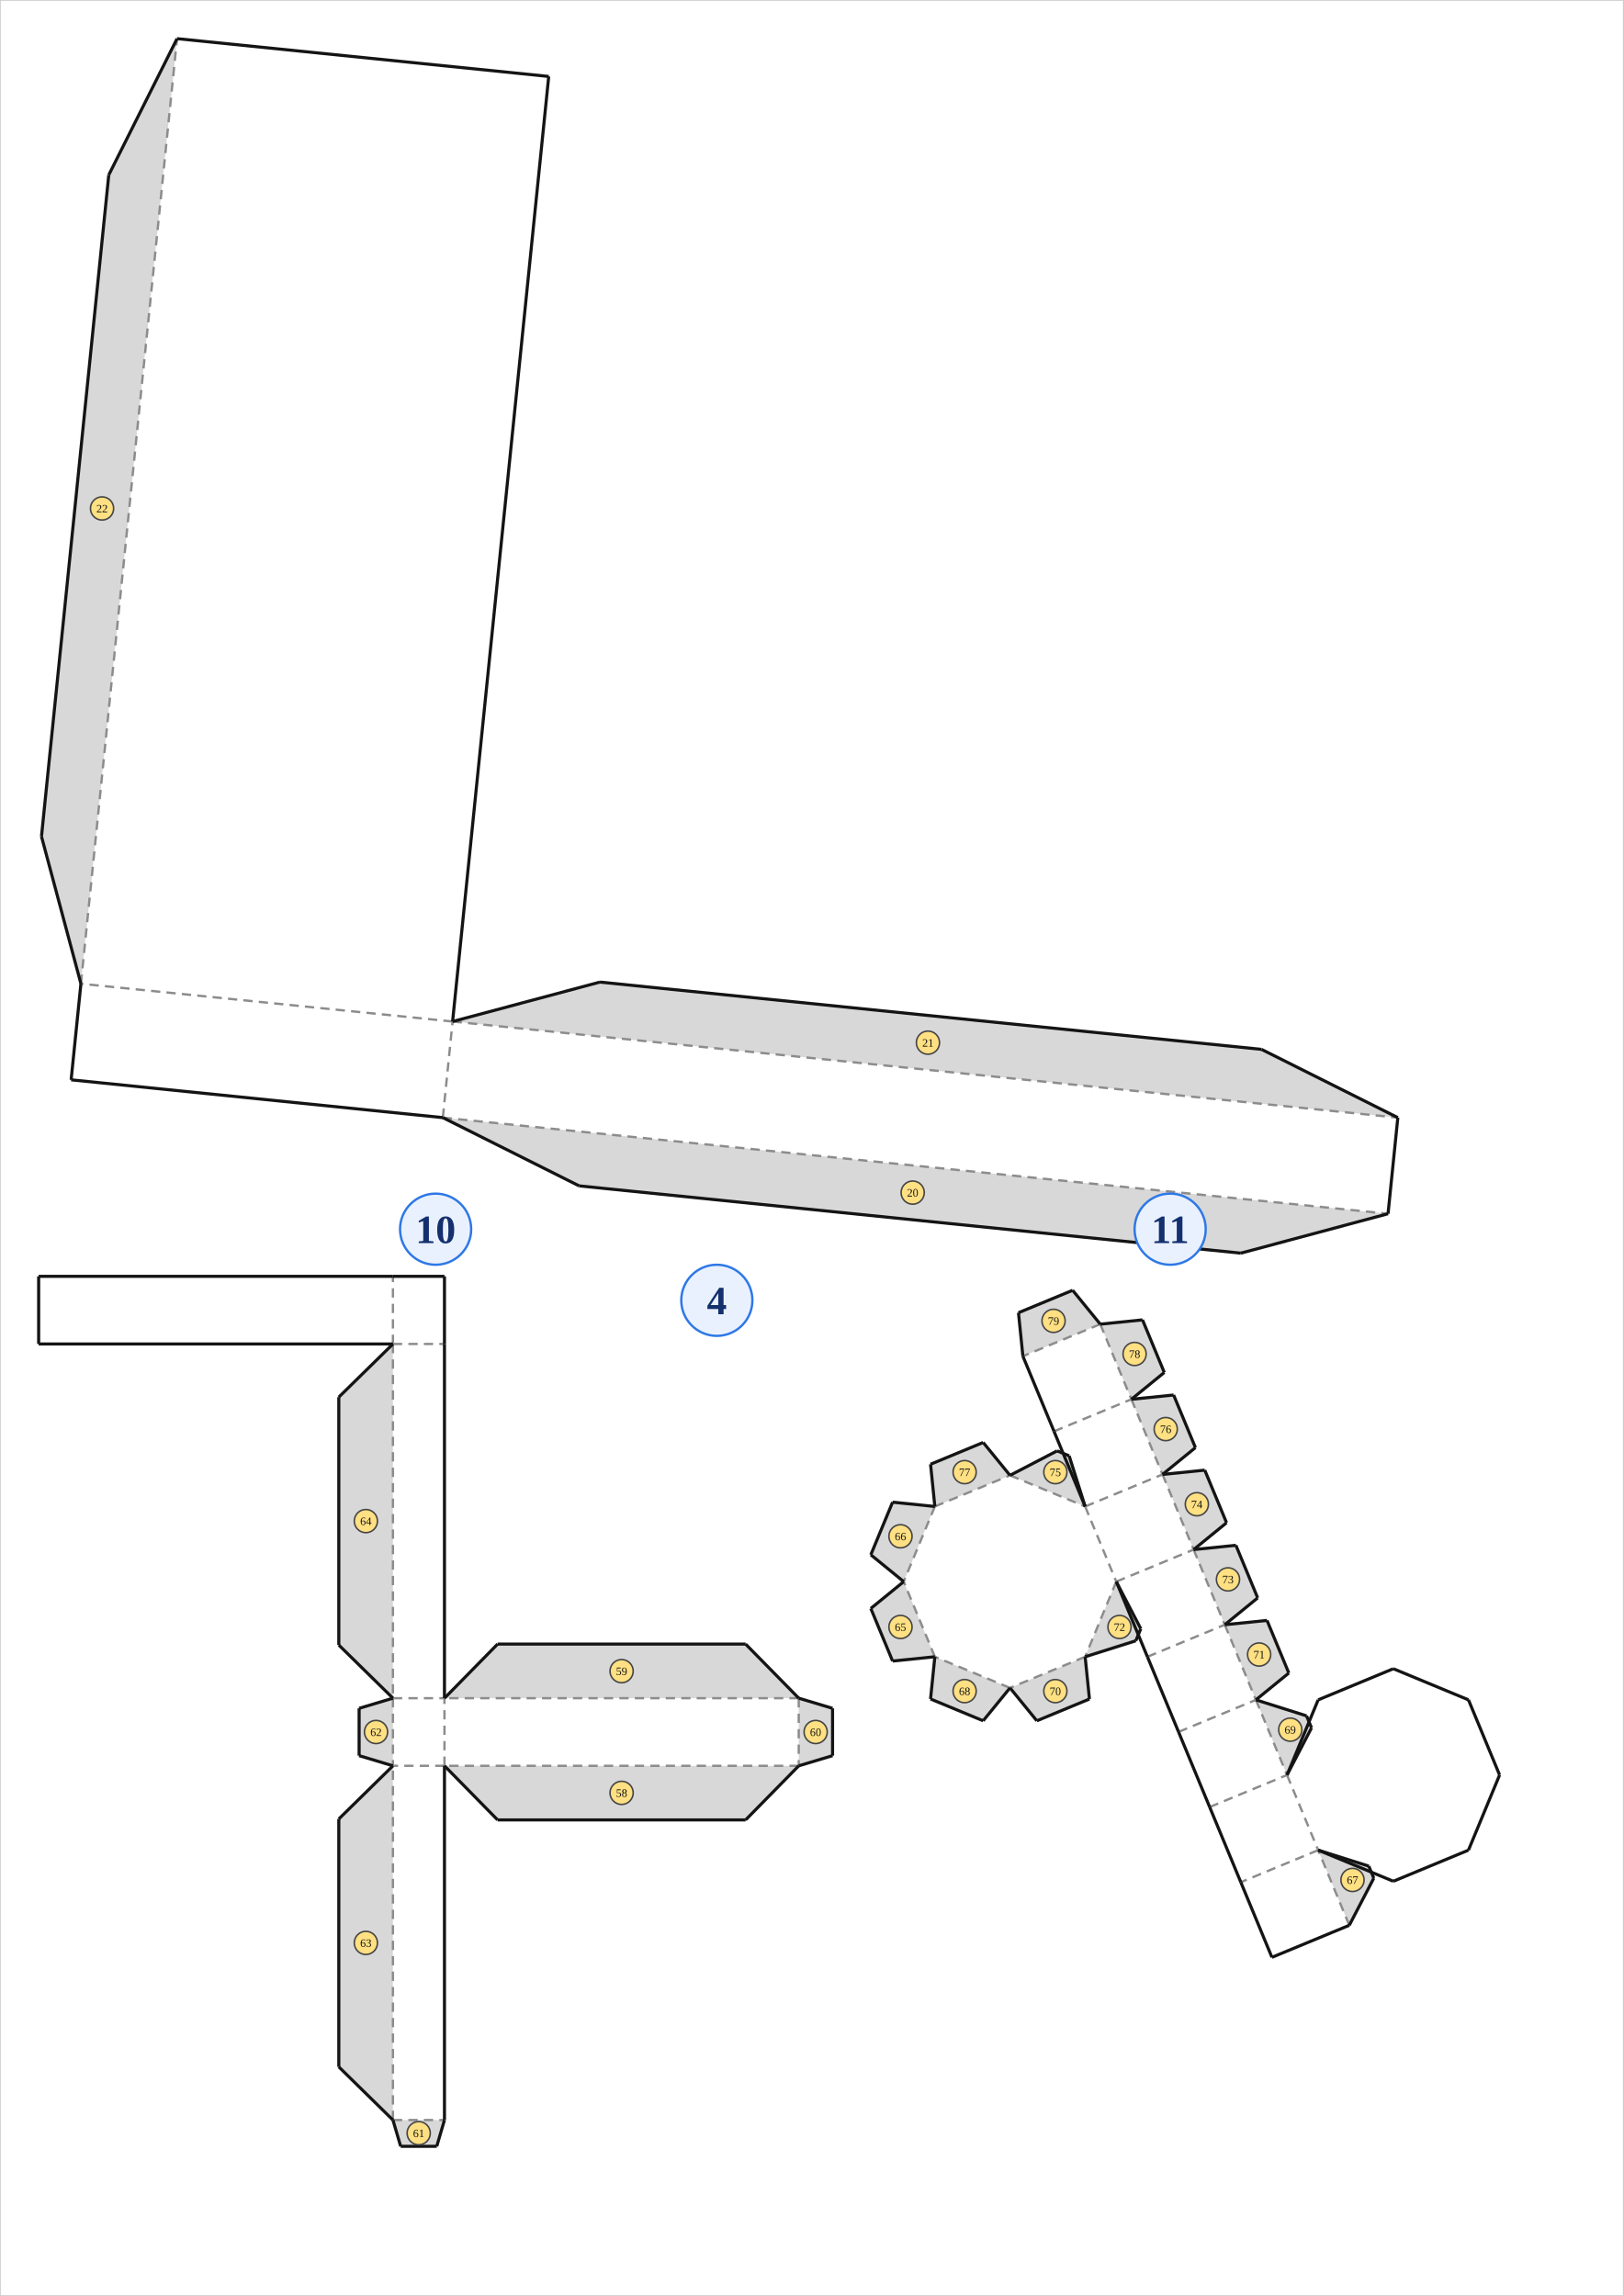
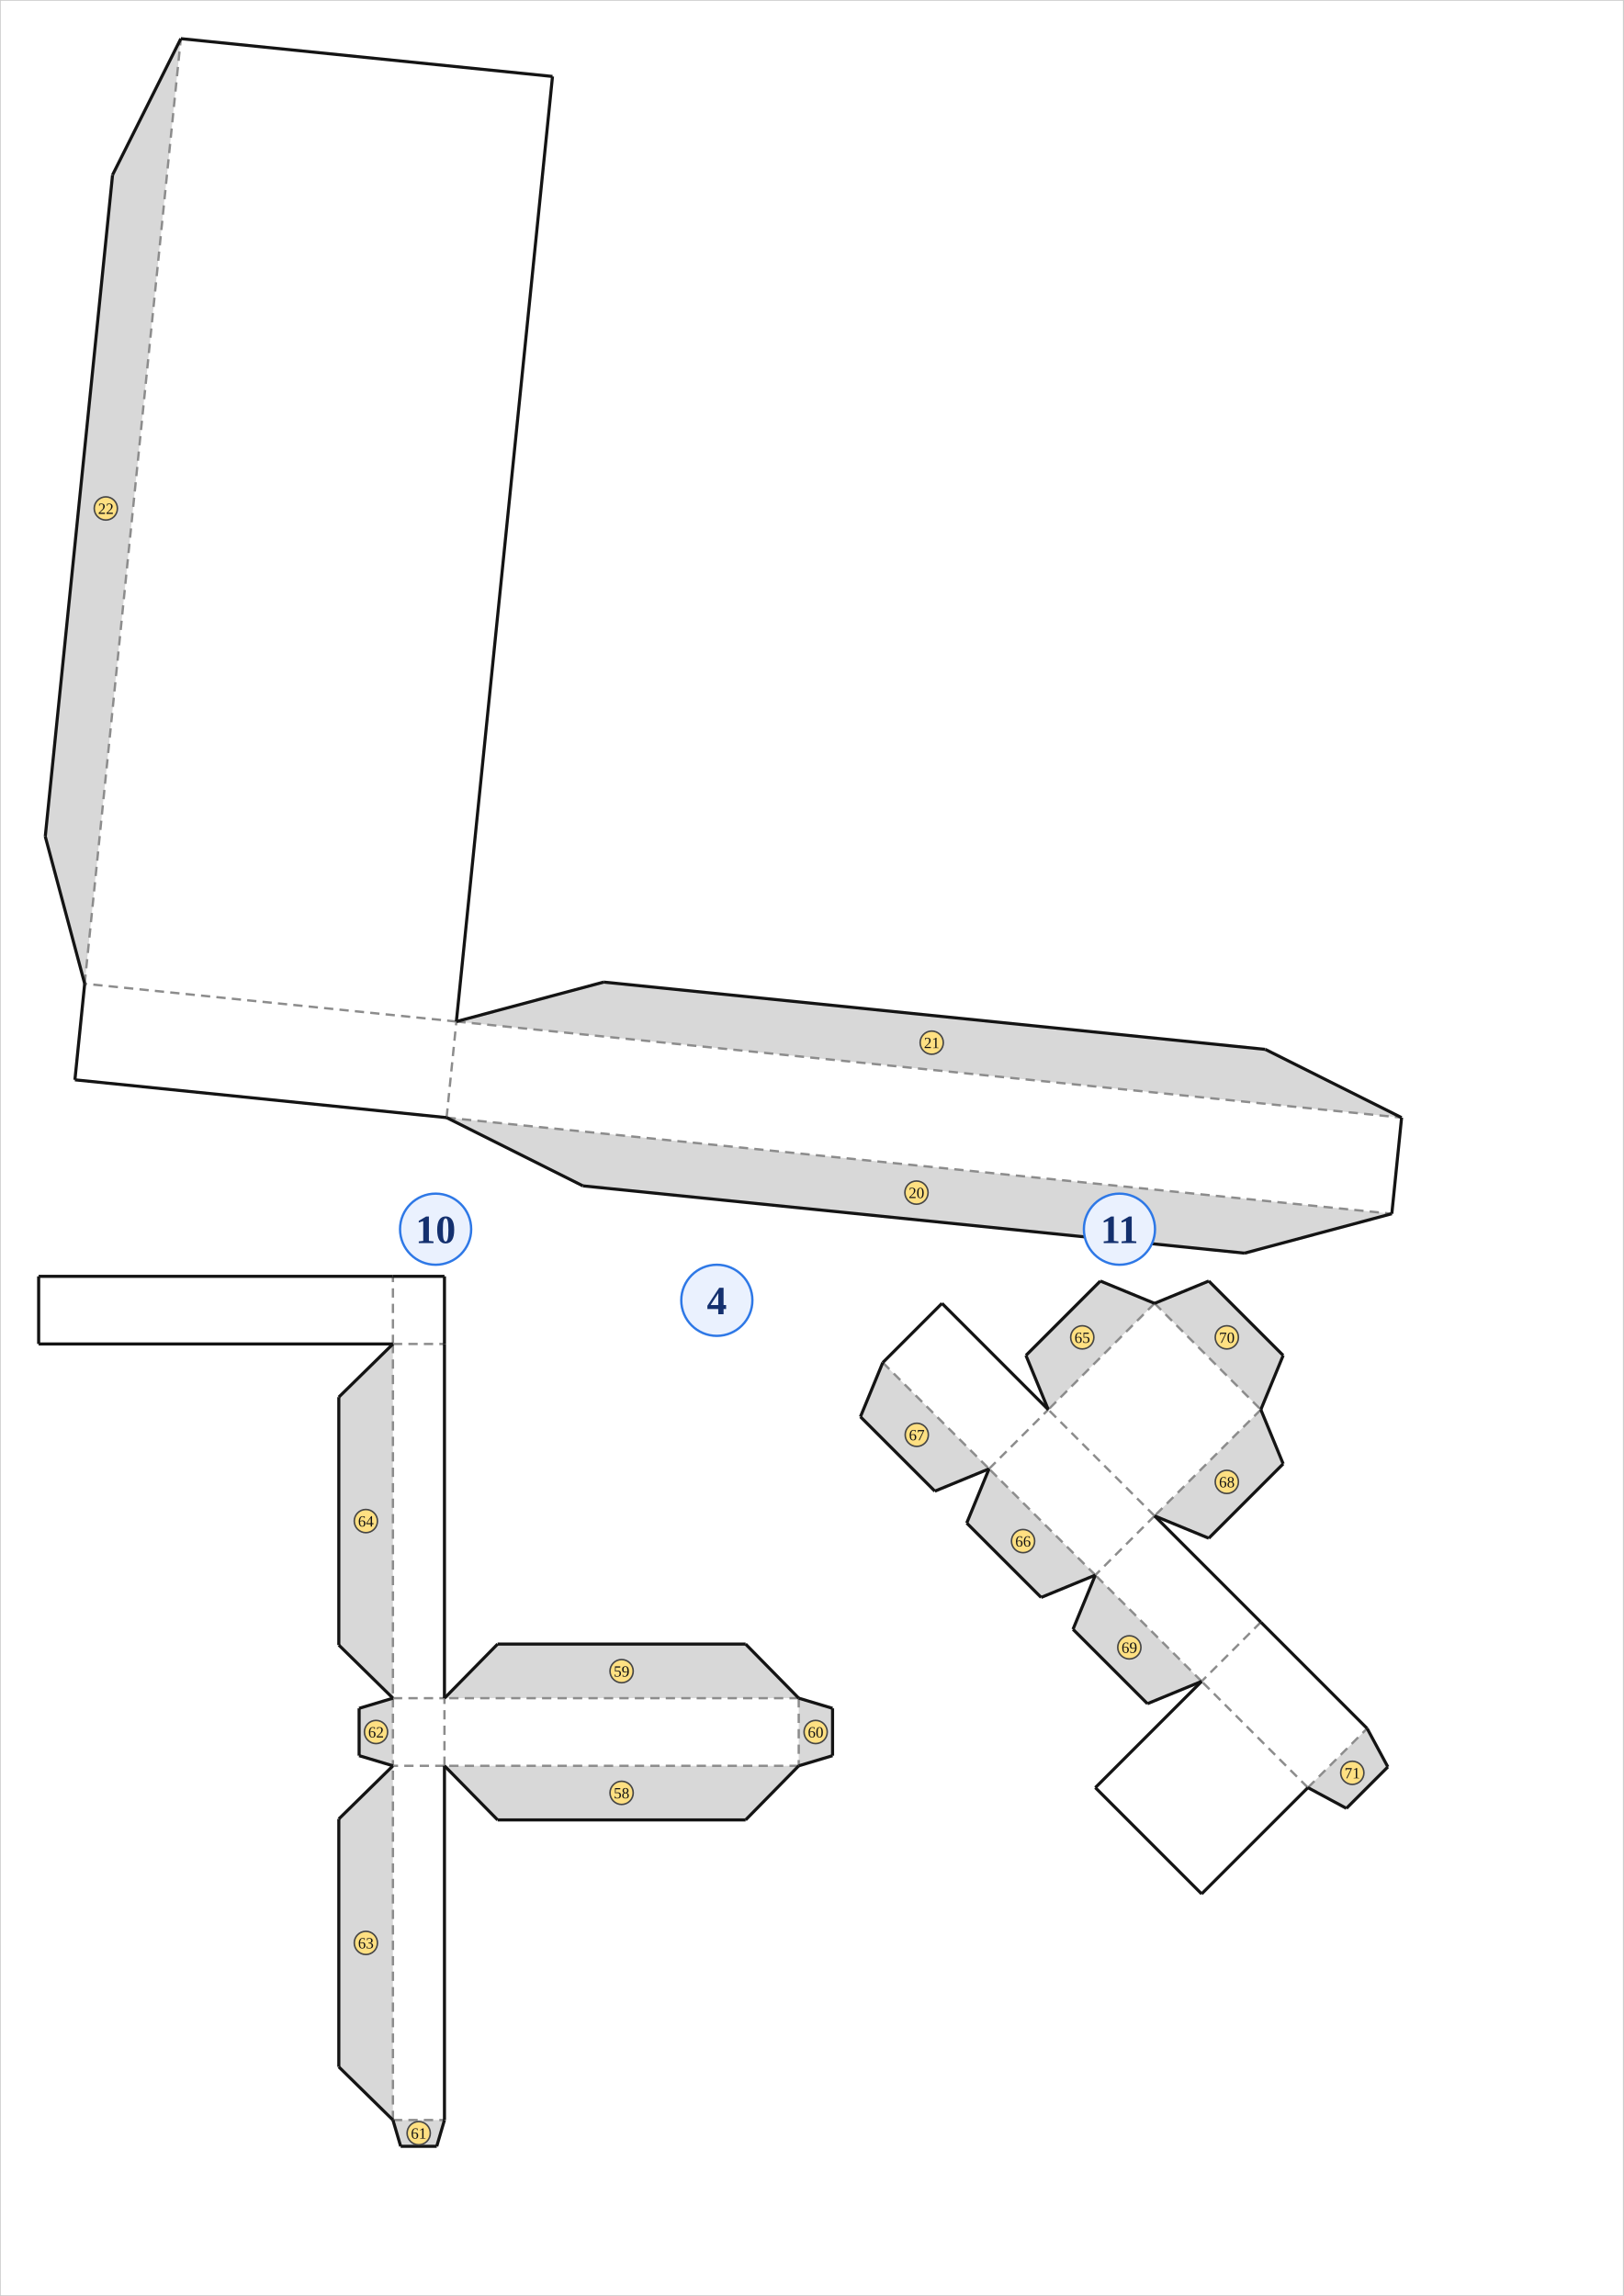
<svg xmlns="http://www.w3.org/2000/svg" width="210.00mm" height="297.00mm" viewBox="0 0 210.00 297.00">
  <rect x="0" y="0" width="210.00" height="297.00" fill="#ffffff" stroke="#cccccc" stroke-width="0.2" />
-   <polygon points="179.522,157.003 160.476,162.102 74.901,153.4 57.272,144.571" fill="rgb(216,216,216)" />
-   <polygon points="180.786,144.571 163.157,135.742 77.582,127.039 58.536,132.139" fill="rgb(216,216,216)" />
-   <polygon points="22.897,5.0 14.068,22.629 5.365,108.204 10.465,127.25" fill="rgb(216,216,216)" />
-   <line x1="57.272" y1="144.571" x2="58.536" y2="132.139" stroke="#8c8c8c" stroke-width="0.3" stroke-dasharray="1.2,0.8" />
-   <line x1="58.536" y1="132.139" x2="10.465" y2="127.25" stroke="#8c8c8c" stroke-width="0.3" stroke-dasharray="1.2,0.8" />
-   <line x1="57.272" y1="144.571" x2="179.522" y2="157.003" stroke="#8c8c8c" stroke-width="0.3" stroke-dasharray="1.2,0.8" />
-   <line x1="58.536" y1="132.139" x2="180.786" y2="144.571" stroke="#8c8c8c" stroke-width="0.3" stroke-dasharray="1.2,0.8" />
-   <line x1="10.465" y1="127.25" x2="22.897" y2="5.0" stroke="#8c8c8c" stroke-width="0.3" stroke-dasharray="1.2,0.8" />
-   <line x1="180.786" y1="144.571" x2="179.522" y2="157.003" stroke="#141414" stroke-width="0.4" />
-   <line x1="22.897" y1="5.0" x2="70.968" y2="9.889" stroke="#141414" stroke-width="0.4" />
-   <line x1="70.968" y1="9.889" x2="58.536" y2="132.139" stroke="#141414" stroke-width="0.4" />
-   <line x1="57.272" y1="144.571" x2="9.2" y2="139.682" stroke="#141414" stroke-width="0.4" />
-   <line x1="9.2" y1="139.682" x2="10.465" y2="127.25" stroke="#141414" stroke-width="0.4" />
-   <line x1="179.522" y1="157.003" x2="160.476" y2="162.102" stroke="#141414" stroke-width="0.4" />
-   <line x1="160.476" y1="162.102" x2="74.901" y2="153.4" stroke="#141414" stroke-width="0.4" />
-   <line x1="74.901" y1="153.4" x2="57.272" y2="144.571" stroke="#141414" stroke-width="0.4" />
-   <line x1="180.786" y1="144.571" x2="163.157" y2="135.742" stroke="#141414" stroke-width="0.4" />
-   <line x1="163.157" y1="135.742" x2="77.582" y2="127.039" stroke="#141414" stroke-width="0.4" />
-   <line x1="77.582" y1="127.039" x2="58.536" y2="132.139" stroke="#141414" stroke-width="0.4" />
-   <line x1="22.897" y1="5.0" x2="14.068" y2="22.629" stroke="#141414" stroke-width="0.4" />
-   <line x1="14.068" y1="22.629" x2="5.365" y2="108.204" stroke="#141414" stroke-width="0.4" />
-   <line x1="5.365" y1="108.204" x2="10.465" y2="127.25" stroke="#141414" stroke-width="0.4" />
-   <circle cx="118.042" cy="154.269" r="1.50" fill="#ffe082" stroke="#464646" stroke-width="0.2" />
-   <text x="118.042" y="154.78" font-size="1.47" text-anchor="middle" fill="#141414">20</text>
-   <circle cx="120.015" cy="134.873" r="1.50" fill="#ffe082" stroke="#464646" stroke-width="0.2" />
-   <text x="120.015" y="135.39" font-size="1.47" text-anchor="middle" fill="#141414">21</text>
-   <circle cx="13.199" cy="65.771" r="1.50" fill="#ffe082" stroke="#464646" stroke-width="0.2" />
-   <text x="13.199" y="66.28" font-size="1.47" text-anchor="middle" fill="#141414">22</text>
+   <polygon points="180.01,157.003 160.964,162.102 75.389,153.4 57.76,144.571" fill="rgb(216,216,216)" />
+   <polygon points="181.274,144.571 163.645,135.742 78.07,127.039 59.024,132.139" fill="rgb(216,216,216)" />
+   <polygon points="23.386,5.0 14.557,22.629 5.854,108.204 10.953,127.25" fill="rgb(216,216,216)" />
+   <line x1="57.76" y1="144.571" x2="59.025" y2="132.139" stroke="#8c8c8c" stroke-width="0.3" stroke-dasharray="1.2,0.8" />
+   <line x1="59.025" y1="132.139" x2="10.953" y2="127.25" stroke="#8c8c8c" stroke-width="0.3" stroke-dasharray="1.2,0.8" />
+   <line x1="57.76" y1="144.571" x2="180.01" y2="157.003" stroke="#8c8c8c" stroke-width="0.3" stroke-dasharray="1.2,0.8" />
+   <line x1="59.024" y1="132.139" x2="181.274" y2="144.571" stroke="#8c8c8c" stroke-width="0.3" stroke-dasharray="1.2,0.8" />
+   <line x1="10.953" y1="127.25" x2="23.386" y2="5.0" stroke="#8c8c8c" stroke-width="0.3" stroke-dasharray="1.2,0.8" />
+   <line x1="181.274" y1="144.571" x2="180.01" y2="157.003" stroke="#141414" stroke-width="0.4" />
+   <line x1="23.386" y1="5.0" x2="71.457" y2="9.889" stroke="#141414" stroke-width="0.4" />
+   <line x1="71.457" y1="9.889" x2="59.025" y2="132.139" stroke="#141414" stroke-width="0.4" />
+   <line x1="57.76" y1="144.571" x2="9.689" y2="139.682" stroke="#141414" stroke-width="0.4" />
+   <line x1="9.689" y1="139.682" x2="10.953" y2="127.25" stroke="#141414" stroke-width="0.4" />
+   <line x1="180.01" y1="157.003" x2="160.964" y2="162.102" stroke="#141414" stroke-width="0.4" />
+   <line x1="160.964" y1="162.102" x2="75.389" y2="153.4" stroke="#141414" stroke-width="0.4" />
+   <line x1="75.389" y1="153.4" x2="57.76" y2="144.571" stroke="#141414" stroke-width="0.4" />
+   <line x1="181.274" y1="144.571" x2="163.645" y2="135.742" stroke="#141414" stroke-width="0.4" />
+   <line x1="163.645" y1="135.742" x2="78.07" y2="127.039" stroke="#141414" stroke-width="0.4" />
+   <line x1="78.07" y1="127.039" x2="59.024" y2="132.139" stroke="#141414" stroke-width="0.4" />
+   <line x1="23.386" y1="5.0" x2="14.557" y2="22.629" stroke="#141414" stroke-width="0.4" />
+   <line x1="14.557" y1="22.629" x2="5.854" y2="108.204" stroke="#141414" stroke-width="0.4" />
+   <line x1="5.854" y1="108.204" x2="10.953" y2="127.25" stroke="#141414" stroke-width="0.4" />
+   <circle cx="118.531" cy="154.269" r="1.50" fill="#ffe082" stroke="#464646" stroke-width="0.2" />
+   <text x="118.531" y="154.98" font-size="2.03" text-anchor="middle" fill="#141414">20</text>
+   <circle cx="120.504" cy="134.873" r="1.50" fill="#ffe082" stroke="#464646" stroke-width="0.2" />
+   <text x="120.504" y="135.58" font-size="2.03" text-anchor="middle" fill="#141414">21</text>
+   <circle cx="13.687" cy="65.771" r="1.50" fill="#ffe082" stroke="#464646" stroke-width="0.2" />
+   <text x="13.687" y="66.48" font-size="2.03" text-anchor="middle" fill="#141414">22</text>
  <circle cx="92.71" cy="168.202" r="4.6" fill="#eaf1fe" stroke="#2e78e6" stroke-width="0.3" />
  <text x="92.71" y="170.002" font-size="5.2" text-anchor="middle" fill="#14306e" font-weight="bold">4</text>
-   <polygon points="57.485,228.417 64.357,235.417 96.431,235.417 103.304,228.417" fill="rgb(216,216,216)" />
-   <polygon points="57.485,219.67 64.357,212.67 96.431,212.67 103.304,219.67" fill="rgb(216,216,216)" />
+   <polygon points="57.484,228.417 64.358,235.417 96.431,235.417 103.304,228.417" fill="rgb(216,216,216)" />
+   <polygon points="57.484,219.67 64.358,212.67 96.431,212.67 103.304,219.67" fill="rgb(216,216,216)" />
  <polygon points="103.304,228.417 107.678,227.105 107.678,220.982 103.304,219.67" fill="rgb(216,216,216)" />
-   <polygon points="57.485,274.237 56.485,277.637 51.819,277.637 50.82,274.237" fill="rgb(216,216,216)" />
+   <polygon points="57.484,274.237 56.485,277.637 51.819,277.637 50.82,274.237" fill="rgb(216,216,216)" />
  <polygon points="50.82,228.417 46.446,227.105 46.446,220.982 50.82,219.67" fill="rgb(216,216,216)" />
  <polygon points="50.82,228.417 43.82,235.29 43.82,267.364 50.82,274.237" fill="rgb(216,216,216)" />
  <polygon points="50.82,219.67 43.82,212.797 43.82,180.723 50.82,173.85" fill="rgb(216,216,216)" />
-   <line x1="57.485" y1="228.417" x2="57.485" y2="219.67" stroke="#8c8c8c" stroke-width="0.3" stroke-dasharray="1.2,0.8" />
-   <line x1="57.485" y1="228.417" x2="50.82" y2="228.417" stroke="#8c8c8c" stroke-width="0.3" stroke-dasharray="1.2,0.8" />
-   <line x1="50.82" y1="219.67" x2="57.485" y2="219.67" stroke="#8c8c8c" stroke-width="0.3" stroke-dasharray="1.2,0.8" />
-   <line x1="50.82" y1="173.85" x2="57.485" y2="173.85" stroke="#8c8c8c" stroke-width="0.3" stroke-dasharray="1.2,0.8" />
+   <line x1="57.484" y1="228.417" x2="57.484" y2="219.67" stroke="#8c8c8c" stroke-width="0.3" stroke-dasharray="1.2,0.8" />
+   <line x1="57.484" y1="228.417" x2="50.82" y2="228.417" stroke="#8c8c8c" stroke-width="0.3" stroke-dasharray="1.2,0.8" />
+   <line x1="50.82" y1="219.67" x2="57.484" y2="219.67" stroke="#8c8c8c" stroke-width="0.3" stroke-dasharray="1.2,0.8" />
+   <line x1="50.82" y1="173.85" x2="57.484" y2="173.85" stroke="#8c8c8c" stroke-width="0.3" stroke-dasharray="1.2,0.8" />
  <line x1="50.82" y1="173.85" x2="50.82" y2="165.102" stroke="#8c8c8c" stroke-width="0.3" stroke-dasharray="1.2,0.8" />
-   <line x1="103.304" y1="228.417" x2="57.485" y2="228.417" stroke="#8c8c8c" stroke-width="0.3" stroke-dasharray="1.2,0.8" />
-   <line x1="103.304" y1="219.67" x2="57.485" y2="219.67" stroke="#8c8c8c" stroke-width="0.3" stroke-dasharray="1.2,0.8" />
+   <line x1="103.304" y1="228.417" x2="57.484" y2="228.417" stroke="#8c8c8c" stroke-width="0.3" stroke-dasharray="1.2,0.8" />
+   <line x1="103.304" y1="219.67" x2="57.484" y2="219.67" stroke="#8c8c8c" stroke-width="0.3" stroke-dasharray="1.2,0.8" />
  <line x1="103.304" y1="219.67" x2="103.304" y2="228.417" stroke="#8c8c8c" stroke-width="0.3" stroke-dasharray="1.2,0.8" />
-   <line x1="50.82" y1="274.237" x2="57.485" y2="274.237" stroke="#8c8c8c" stroke-width="0.3" stroke-dasharray="1.2,0.8" />
+   <line x1="50.82" y1="274.237" x2="57.484" y2="274.237" stroke="#8c8c8c" stroke-width="0.3" stroke-dasharray="1.2,0.8" />
  <line x1="50.82" y1="219.67" x2="50.82" y2="228.417" stroke="#8c8c8c" stroke-width="0.3" stroke-dasharray="1.2,0.8" />
  <line x1="50.82" y1="274.237" x2="50.82" y2="228.417" stroke="#8c8c8c" stroke-width="0.3" stroke-dasharray="1.2,0.8" />
  <line x1="50.82" y1="173.85" x2="50.82" y2="219.67" stroke="#8c8c8c" stroke-width="0.3" stroke-dasharray="1.2,0.8" />
-   <line x1="57.485" y1="228.417" x2="57.485" y2="274.237" stroke="#141414" stroke-width="0.4" />
-   <line x1="57.485" y1="173.85" x2="57.485" y2="219.67" stroke="#141414" stroke-width="0.4" />
-   <line x1="57.485" y1="165.102" x2="57.485" y2="173.85" stroke="#141414" stroke-width="0.4" />
-   <line x1="50.82" y1="165.102" x2="57.485" y2="165.102" stroke="#141414" stroke-width="0.4" />
+   <line x1="57.484" y1="228.417" x2="57.484" y2="274.237" stroke="#141414" stroke-width="0.4" />
+   <line x1="57.484" y1="173.85" x2="57.484" y2="219.67" stroke="#141414" stroke-width="0.4" />
+   <line x1="57.484" y1="165.102" x2="57.484" y2="173.85" stroke="#141414" stroke-width="0.4" />
+   <line x1="50.82" y1="165.102" x2="57.484" y2="165.102" stroke="#141414" stroke-width="0.4" />
  <line x1="5.0" y1="173.85" x2="5.0" y2="165.102" stroke="#141414" stroke-width="0.4" />
  <line x1="5.0" y1="165.102" x2="50.82" y2="165.102" stroke="#141414" stroke-width="0.4" />
  <line x1="50.82" y1="173.85" x2="5.0" y2="173.85" stroke="#141414" stroke-width="0.4" />
-   <line x1="57.485" y1="228.417" x2="64.357" y2="235.417" stroke="#141414" stroke-width="0.4" />
-   <line x1="64.357" y1="235.417" x2="96.431" y2="235.417" stroke="#141414" stroke-width="0.4" />
+   <line x1="57.484" y1="228.417" x2="64.358" y2="235.417" stroke="#141414" stroke-width="0.4" />
+   <line x1="64.358" y1="235.417" x2="96.431" y2="235.417" stroke="#141414" stroke-width="0.4" />
  <line x1="96.431" y1="235.417" x2="103.304" y2="228.417" stroke="#141414" stroke-width="0.4" />
-   <line x1="57.485" y1="219.67" x2="64.357" y2="212.67" stroke="#141414" stroke-width="0.4" />
-   <line x1="64.357" y1="212.67" x2="96.431" y2="212.67" stroke="#141414" stroke-width="0.4" />
+   <line x1="57.484" y1="219.67" x2="64.358" y2="212.67" stroke="#141414" stroke-width="0.4" />
+   <line x1="64.358" y1="212.67" x2="96.431" y2="212.67" stroke="#141414" stroke-width="0.4" />
  <line x1="96.431" y1="212.67" x2="103.304" y2="219.67" stroke="#141414" stroke-width="0.4" />
  <line x1="103.304" y1="228.417" x2="107.678" y2="227.105" stroke="#141414" stroke-width="0.4" />
  <line x1="107.678" y1="227.105" x2="107.678" y2="220.982" stroke="#141414" stroke-width="0.4" />
  <line x1="107.678" y1="220.982" x2="103.304" y2="219.67" stroke="#141414" stroke-width="0.4" />
-   <line x1="57.485" y1="274.237" x2="56.485" y2="277.637" stroke="#141414" stroke-width="0.4" />
+   <line x1="57.484" y1="274.237" x2="56.485" y2="277.637" stroke="#141414" stroke-width="0.4" />
  <line x1="56.485" y1="277.637" x2="51.819" y2="277.637" stroke="#141414" stroke-width="0.4" />
  <line x1="51.819" y1="277.637" x2="50.82" y2="274.237" stroke="#141414" stroke-width="0.4" />
  <line x1="50.82" y1="228.417" x2="46.446" y2="227.105" stroke="#141414" stroke-width="0.4" />
  <line x1="46.446" y1="227.105" x2="46.446" y2="220.982" stroke="#141414" stroke-width="0.4" />
  <line x1="46.446" y1="220.982" x2="50.82" y2="219.67" stroke="#141414" stroke-width="0.4" />
  <line x1="50.82" y1="228.417" x2="43.82" y2="235.29" stroke="#141414" stroke-width="0.4" />
  <line x1="43.82" y1="235.29" x2="43.82" y2="267.364" stroke="#141414" stroke-width="0.4" />
  <line x1="43.82" y1="267.364" x2="50.82" y2="274.237" stroke="#141414" stroke-width="0.4" />
  <line x1="50.82" y1="219.67" x2="43.82" y2="212.797" stroke="#141414" stroke-width="0.4" />
  <line x1="43.82" y1="212.797" x2="43.82" y2="180.723" stroke="#141414" stroke-width="0.4" />
  <line x1="43.82" y1="180.723" x2="50.82" y2="173.85" stroke="#141414" stroke-width="0.4" />
  <circle cx="80.395" cy="231.917" r="1.50" fill="#ffe082" stroke="#464646" stroke-width="0.2" />
-   <text x="80.395" y="232.43" font-size="1.47" text-anchor="middle" fill="#141414">58</text>
+   <text x="80.395" y="232.63" font-size="2.03" text-anchor="middle" fill="#141414">58</text>
  <circle cx="80.395" cy="216.17" r="1.50" fill="#ffe082" stroke="#464646" stroke-width="0.2" />
-   <text x="80.395" y="216.68" font-size="1.47" text-anchor="middle" fill="#141414">59</text>
+   <text x="80.395" y="216.88" font-size="2.03" text-anchor="middle" fill="#141414">59</text>
  <circle cx="105.491" cy="224.043" r="1.50" fill="#ffe082" stroke="#464646" stroke-width="0.2" />
-   <text x="105.491" y="224.56" font-size="1.47" text-anchor="middle" fill="#141414">60</text>
+   <text x="105.491" y="224.75" font-size="2.03" text-anchor="middle" fill="#141414">60</text>
  <circle cx="54.152" cy="275.937" r="1.50" fill="#ffe082" stroke="#464646" stroke-width="0.2" />
-   <text x="54.152" y="276.45" font-size="1.47" text-anchor="middle" fill="#141414">61</text>
+   <text x="54.152" y="276.65" font-size="2.03" text-anchor="middle" fill="#141414">61</text>
  <circle cx="48.633" cy="224.043" r="1.50" fill="#ffe082" stroke="#464646" stroke-width="0.2" />
-   <text x="48.633" y="224.56" font-size="1.47" text-anchor="middle" fill="#141414">62</text>
+   <text x="48.633" y="224.75" font-size="2.03" text-anchor="middle" fill="#141414">62</text>
  <circle cx="47.32" cy="251.327" r="1.50" fill="#ffe082" stroke="#464646" stroke-width="0.2" />
-   <text x="47.32" y="251.84" font-size="1.47" text-anchor="middle" fill="#141414">63</text>
+   <text x="47.32" y="252.04" font-size="2.03" text-anchor="middle" fill="#141414">63</text>
  <circle cx="47.32" cy="196.76" r="1.50" fill="#ffe082" stroke="#464646" stroke-width="0.2" />
-   <text x="47.32" y="197.27" font-size="1.47" text-anchor="middle" fill="#141414">64</text>
+   <text x="47.32" y="197.47" font-size="2.03" text-anchor="middle" fill="#141414">64</text>
  <circle cx="56.339" cy="159.002" r="4.6" fill="#eaf1fe" stroke="#2e78e6" stroke-width="0.3" />
  <text x="56.339" y="160.802" font-size="5.2" text-anchor="middle" fill="#14306e" font-weight="bold">10</text>
-   <polygon points="116.881,204.591 112.625,208.062 115.443,214.866 120.907,214.311" fill="rgb(216,216,216)" />
-   <polygon points="116.881,204.591 112.625,201.12 115.443,194.316 120.907,194.871" fill="rgb(216,216,216)" />
-   <polygon points="170.483,239.326 177.034,241.395 177.678,242.951 174.509,249.046" fill="rgb(216,216,216)" />
-   <polygon points="120.907,214.311 120.352,219.775 127.156,222.593 130.627,218.337" fill="rgb(216,216,216)" />
-   <polygon points="166.457,229.606 169.626,223.511 168.982,221.956 162.431,219.886" fill="rgb(216,216,216)" />
-   <polygon points="130.627,218.337 134.098,222.593 140.902,219.775 140.347,214.311" fill="rgb(216,216,216)" />
-   <polygon points="162.431,219.886 166.687,216.415 163.868,209.612 158.404,210.167" fill="rgb(216,216,216)" />
-   <polygon points="140.347,214.311 146.898,212.242 147.542,210.687 144.373,204.591" fill="rgb(216,216,216)" />
-   <polygon points="158.404,210.167 162.661,206.695 159.842,199.892 154.378,200.447" fill="rgb(216,216,216)" />
-   <polygon points="154.378,200.447 158.634,196.976 155.816,190.172 150.352,190.727" fill="rgb(216,216,216)" />
-   <polygon points="140.347,194.871 138.277,188.32 136.722,187.676 130.627,190.845" fill="rgb(216,216,216)" />
-   <polygon points="150.352,190.727 154.608,187.256 151.79,180.452 146.326,181.007" fill="rgb(216,216,216)" />
-   <polygon points="130.627,190.845 127.156,186.589 120.352,189.408 120.907,194.871" fill="rgb(216,216,216)" />
-   <polygon points="146.326,181.007 150.582,177.536 147.764,170.732 142.3,171.287" fill="rgb(216,216,216)" />
-   <polygon points="132.294,175.432 131.723,169.807 138.727,166.906 142.3,171.287" fill="rgb(216,216,216)" />
-   <line x1="170.483" y1="239.326" x2="160.477" y2="243.471" stroke="#8c8c8c" stroke-width="0.3" stroke-dasharray="1.2,0.8" />
-   <line x1="166.457" y1="229.606" x2="170.483" y2="239.326" stroke="#8c8c8c" stroke-width="0.3" stroke-dasharray="1.2,0.8" />
-   <line x1="156.451" y1="233.751" x2="166.457" y2="229.606" stroke="#8c8c8c" stroke-width="0.3" stroke-dasharray="1.2,0.8" />
-   <line x1="152.425" y1="224.031" x2="162.431" y2="219.886" stroke="#8c8c8c" stroke-width="0.3" stroke-dasharray="1.2,0.8" />
-   <line x1="148.399" y1="214.311" x2="158.405" y2="210.167" stroke="#8c8c8c" stroke-width="0.3" stroke-dasharray="1.2,0.8" />
-   <line x1="144.373" y1="204.591" x2="154.378" y2="200.447" stroke="#8c8c8c" stroke-width="0.3" stroke-dasharray="1.2,0.8" />
-   <line x1="140.347" y1="194.871" x2="144.373" y2="204.591" stroke="#8c8c8c" stroke-width="0.3" stroke-dasharray="1.2,0.8" />
-   <line x1="140.347" y1="194.871" x2="150.352" y2="190.727" stroke="#8c8c8c" stroke-width="0.3" stroke-dasharray="1.2,0.8" />
-   <line x1="136.32" y1="185.151" x2="146.326" y2="181.007" stroke="#8c8c8c" stroke-width="0.3" stroke-dasharray="1.2,0.8" />
-   <line x1="120.907" y1="214.311" x2="116.881" y2="204.591" stroke="#8c8c8c" stroke-width="0.3" stroke-dasharray="1.2,0.8" />
-   <line x1="120.907" y1="194.871" x2="116.881" y2="204.591" stroke="#8c8c8c" stroke-width="0.3" stroke-dasharray="1.2,0.8" />
-   <line x1="174.509" y1="249.046" x2="170.483" y2="239.326" stroke="#8c8c8c" stroke-width="0.3" stroke-dasharray="1.2,0.8" />
-   <line x1="130.627" y1="218.337" x2="120.907" y2="214.311" stroke="#8c8c8c" stroke-width="0.3" stroke-dasharray="1.2,0.8" />
-   <line x1="162.431" y1="219.886" x2="166.457" y2="229.606" stroke="#8c8c8c" stroke-width="0.3" stroke-dasharray="1.2,0.8" />
-   <line x1="140.347" y1="214.311" x2="130.627" y2="218.337" stroke="#8c8c8c" stroke-width="0.3" stroke-dasharray="1.2,0.8" />
-   <line x1="158.404" y1="210.167" x2="162.431" y2="219.886" stroke="#8c8c8c" stroke-width="0.3" stroke-dasharray="1.2,0.8" />
-   <line x1="144.373" y1="204.591" x2="140.347" y2="214.311" stroke="#8c8c8c" stroke-width="0.3" stroke-dasharray="1.2,0.8" />
-   <line x1="154.378" y1="200.447" x2="158.404" y2="210.167" stroke="#8c8c8c" stroke-width="0.3" stroke-dasharray="1.2,0.8" />
-   <line x1="150.352" y1="190.727" x2="154.378" y2="200.447" stroke="#8c8c8c" stroke-width="0.3" stroke-dasharray="1.2,0.8" />
-   <line x1="130.627" y1="190.845" x2="140.347" y2="194.871" stroke="#8c8c8c" stroke-width="0.3" stroke-dasharray="1.2,0.8" />
-   <line x1="146.326" y1="181.007" x2="150.352" y2="190.727" stroke="#8c8c8c" stroke-width="0.3" stroke-dasharray="1.2,0.8" />
-   <line x1="120.907" y1="194.871" x2="130.627" y2="190.845" stroke="#8c8c8c" stroke-width="0.3" stroke-dasharray="1.2,0.8" />
-   <line x1="142.3" y1="171.287" x2="146.326" y2="181.007" stroke="#8c8c8c" stroke-width="0.3" stroke-dasharray="1.2,0.8" />
-   <line x1="142.3" y1="171.287" x2="132.294" y2="175.432" stroke="#8c8c8c" stroke-width="0.3" stroke-dasharray="1.2,0.8" />
-   <line x1="160.477" y1="243.471" x2="156.451" y2="233.751" stroke="#141414" stroke-width="0.4" />
-   <line x1="164.503" y1="253.191" x2="160.477" y2="243.471" stroke="#141414" stroke-width="0.4" />
-   <line x1="180.203" y1="243.352" x2="170.483" y2="239.326" stroke="#141414" stroke-width="0.4" />
-   <line x1="156.451" y1="233.751" x2="152.425" y2="224.031" stroke="#141414" stroke-width="0.4" />
-   <line x1="166.457" y1="229.606" x2="170.483" y2="219.886" stroke="#141414" stroke-width="0.4" />
-   <line x1="152.425" y1="224.031" x2="148.399" y2="214.311" stroke="#141414" stroke-width="0.4" />
-   <line x1="170.483" y1="219.886" x2="180.203" y2="215.86" stroke="#141414" stroke-width="0.4" />
-   <line x1="148.399" y1="214.311" x2="144.373" y2="204.591" stroke="#141414" stroke-width="0.4" />
-   <line x1="180.203" y1="215.86" x2="189.923" y2="219.886" stroke="#141414" stroke-width="0.4" />
-   <line x1="189.923" y1="219.886" x2="193.949" y2="229.606" stroke="#141414" stroke-width="0.4" />
-   <line x1="140.347" y1="194.871" x2="136.32" y2="185.151" stroke="#141414" stroke-width="0.4" />
-   <line x1="193.949" y1="229.606" x2="189.923" y2="239.326" stroke="#141414" stroke-width="0.4" />
-   <line x1="136.32" y1="185.151" x2="132.294" y2="175.432" stroke="#141414" stroke-width="0.4" />
-   <line x1="189.923" y1="239.326" x2="180.203" y2="243.352" stroke="#141414" stroke-width="0.4" />
-   <line x1="174.509" y1="249.046" x2="164.503" y2="253.191" stroke="#141414" stroke-width="0.4" />
-   <line x1="116.881" y1="204.591" x2="112.625" y2="208.062" stroke="#141414" stroke-width="0.4" />
-   <line x1="112.625" y1="208.062" x2="115.443" y2="214.866" stroke="#141414" stroke-width="0.4" />
-   <line x1="115.443" y1="214.866" x2="120.907" y2="214.311" stroke="#141414" stroke-width="0.4" />
-   <line x1="116.881" y1="204.591" x2="112.625" y2="201.12" stroke="#141414" stroke-width="0.4" />
-   <line x1="112.625" y1="201.12" x2="115.443" y2="194.316" stroke="#141414" stroke-width="0.4" />
-   <line x1="115.443" y1="194.316" x2="120.907" y2="194.871" stroke="#141414" stroke-width="0.4" />
-   <line x1="170.483" y1="239.326" x2="177.034" y2="241.395" stroke="#141414" stroke-width="0.4" />
-   <line x1="177.034" y1="241.395" x2="177.678" y2="242.951" stroke="#141414" stroke-width="0.4" />
-   <line x1="177.678" y1="242.951" x2="174.509" y2="249.046" stroke="#141414" stroke-width="0.4" />
-   <line x1="120.907" y1="214.311" x2="120.352" y2="219.775" stroke="#141414" stroke-width="0.4" />
-   <line x1="120.352" y1="219.775" x2="127.156" y2="222.593" stroke="#141414" stroke-width="0.4" />
-   <line x1="127.156" y1="222.593" x2="130.627" y2="218.337" stroke="#141414" stroke-width="0.4" />
-   <line x1="166.457" y1="229.606" x2="169.626" y2="223.511" stroke="#141414" stroke-width="0.4" />
-   <line x1="169.626" y1="223.511" x2="168.982" y2="221.956" stroke="#141414" stroke-width="0.4" />
-   <line x1="168.982" y1="221.956" x2="162.431" y2="219.886" stroke="#141414" stroke-width="0.4" />
-   <line x1="130.627" y1="218.337" x2="134.098" y2="222.593" stroke="#141414" stroke-width="0.4" />
-   <line x1="134.098" y1="222.593" x2="140.902" y2="219.775" stroke="#141414" stroke-width="0.4" />
-   <line x1="140.902" y1="219.775" x2="140.347" y2="214.311" stroke="#141414" stroke-width="0.4" />
-   <line x1="162.431" y1="219.886" x2="166.687" y2="216.415" stroke="#141414" stroke-width="0.4" />
-   <line x1="166.687" y1="216.415" x2="163.868" y2="209.612" stroke="#141414" stroke-width="0.4" />
-   <line x1="163.868" y1="209.612" x2="158.404" y2="210.167" stroke="#141414" stroke-width="0.4" />
-   <line x1="140.347" y1="214.311" x2="146.898" y2="212.242" stroke="#141414" stroke-width="0.4" />
-   <line x1="146.898" y1="212.242" x2="147.542" y2="210.687" stroke="#141414" stroke-width="0.4" />
-   <line x1="147.542" y1="210.687" x2="144.373" y2="204.591" stroke="#141414" stroke-width="0.4" />
-   <line x1="158.404" y1="210.167" x2="162.661" y2="206.695" stroke="#141414" stroke-width="0.4" />
-   <line x1="162.661" y1="206.695" x2="159.842" y2="199.892" stroke="#141414" stroke-width="0.4" />
-   <line x1="159.842" y1="199.892" x2="154.378" y2="200.447" stroke="#141414" stroke-width="0.4" />
-   <line x1="154.378" y1="200.447" x2="158.634" y2="196.976" stroke="#141414" stroke-width="0.4" />
-   <line x1="158.634" y1="196.976" x2="155.816" y2="190.172" stroke="#141414" stroke-width="0.4" />
-   <line x1="155.816" y1="190.172" x2="150.352" y2="190.727" stroke="#141414" stroke-width="0.4" />
-   <line x1="140.347" y1="194.871" x2="138.277" y2="188.32" stroke="#141414" stroke-width="0.4" />
-   <line x1="138.277" y1="188.32" x2="136.722" y2="187.676" stroke="#141414" stroke-width="0.4" />
-   <line x1="136.722" y1="187.676" x2="130.627" y2="190.845" stroke="#141414" stroke-width="0.4" />
-   <line x1="150.352" y1="190.727" x2="154.608" y2="187.256" stroke="#141414" stroke-width="0.4" />
-   <line x1="154.608" y1="187.256" x2="151.79" y2="180.452" stroke="#141414" stroke-width="0.4" />
-   <line x1="151.79" y1="180.452" x2="146.326" y2="181.007" stroke="#141414" stroke-width="0.4" />
-   <line x1="130.627" y1="190.845" x2="127.156" y2="186.589" stroke="#141414" stroke-width="0.4" />
-   <line x1="127.156" y1="186.589" x2="120.352" y2="189.408" stroke="#141414" stroke-width="0.4" />
-   <line x1="120.352" y1="189.408" x2="120.907" y2="194.871" stroke="#141414" stroke-width="0.4" />
-   <line x1="146.326" y1="181.007" x2="150.582" y2="177.536" stroke="#141414" stroke-width="0.4" />
-   <line x1="150.582" y1="177.536" x2="147.764" y2="170.732" stroke="#141414" stroke-width="0.4" />
-   <line x1="147.764" y1="170.732" x2="142.3" y2="171.287" stroke="#141414" stroke-width="0.4" />
-   <line x1="132.294" y1="175.432" x2="131.723" y2="169.807" stroke="#141414" stroke-width="0.4" />
-   <line x1="131.723" y1="169.807" x2="138.727" y2="166.906" stroke="#141414" stroke-width="0.4" />
-   <line x1="138.727" y1="166.906" x2="142.3" y2="171.287" stroke="#141414" stroke-width="0.4" />
-   <circle cx="116.464" cy="210.458" r="1.50" fill="#ffe082" stroke="#464646" stroke-width="0.2" />
-   <text x="116.464" y="210.97" font-size="1.47" text-anchor="middle" fill="#141414">65</text>
-   <circle cx="116.464" cy="198.725" r="1.50" fill="#ffe082" stroke="#464646" stroke-width="0.2" />
-   <text x="116.464" y="199.24" font-size="1.47" text-anchor="middle" fill="#141414">66</text>
-   <circle cx="174.926" cy="243.18" r="1.50" fill="#ffe082" stroke="#464646" stroke-width="0.2" />
-   <text x="174.926" y="243.69" font-size="1.47" text-anchor="middle" fill="#141414">67</text>
-   <circle cx="124.76" cy="218.754" r="1.50" fill="#ffe082" stroke="#464646" stroke-width="0.2" />
-   <text x="124.76" y="219.27" font-size="1.47" text-anchor="middle" fill="#141414">68</text>
-   <circle cx="166.874" cy="223.74" r="1.50" fill="#ffe082" stroke="#464646" stroke-width="0.2" />
-   <text x="166.874" y="224.25" font-size="1.47" text-anchor="middle" fill="#141414">69</text>
-   <circle cx="136.493" cy="218.754" r="1.50" fill="#ffe082" stroke="#464646" stroke-width="0.2" />
-   <text x="136.493" y="219.27" font-size="1.47" text-anchor="middle" fill="#141414">70</text>
-   <circle cx="162.848" cy="214.02" r="1.50" fill="#ffe082" stroke="#464646" stroke-width="0.2" />
-   <text x="162.848" y="214.53" font-size="1.47" text-anchor="middle" fill="#141414">71</text>
-   <circle cx="144.79" cy="210.458" r="1.50" fill="#ffe082" stroke="#464646" stroke-width="0.2" />
-   <text x="144.79" y="210.97" font-size="1.47" text-anchor="middle" fill="#141414">72</text>
-   <circle cx="158.821" cy="204.3" r="1.50" fill="#ffe082" stroke="#464646" stroke-width="0.2" />
-   <text x="158.821" y="204.81" font-size="1.47" text-anchor="middle" fill="#141414">73</text>
-   <circle cx="154.795" cy="194.58" r="1.50" fill="#ffe082" stroke="#464646" stroke-width="0.2" />
-   <text x="154.795" y="195.09" font-size="1.47" text-anchor="middle" fill="#141414">74</text>
-   <circle cx="136.493" cy="190.428" r="1.50" fill="#ffe082" stroke="#464646" stroke-width="0.2" />
-   <text x="136.493" y="190.94" font-size="1.47" text-anchor="middle" fill="#141414">75</text>
-   <circle cx="150.769" cy="184.86" r="1.50" fill="#ffe082" stroke="#464646" stroke-width="0.2" />
-   <text x="150.769" y="185.37" font-size="1.47" text-anchor="middle" fill="#141414">76</text>
-   <circle cx="124.76" cy="190.428" r="1.50" fill="#ffe082" stroke="#464646" stroke-width="0.2" />
-   <text x="124.76" y="190.94" font-size="1.47" text-anchor="middle" fill="#141414">77</text>
-   <circle cx="146.743" cy="175.141" r="1.50" fill="#ffe082" stroke="#464646" stroke-width="0.2" />
-   <text x="146.743" y="175.65" font-size="1.47" text-anchor="middle" fill="#141414">78</text>
-   <circle cx="136.261" cy="170.858" r="1.50" fill="#ffe082" stroke="#464646" stroke-width="0.2" />
-   <text x="136.261" y="171.37" font-size="1.47" text-anchor="middle" fill="#141414">79</text>
-   <circle cx="151.34" cy="159.002" r="4.6" fill="#eaf1fe" stroke="#2e78e6" stroke-width="0.3" />
-   <text x="151.34" y="160.802" font-size="5.2" text-anchor="middle" fill="#14306e" font-weight="bold">11</text>
+   <polygon points="135.577,182.343 132.689,175.332 142.311,165.709 149.323,168.597" fill="rgb(216,216,216)" />
+   <polygon points="127.919,190.001 125.031,197.013 134.654,206.635 141.665,203.747" fill="rgb(216,216,216)" />
+   <polygon points="127.919,190.001 120.907,192.889 111.285,183.267 114.173,176.255" fill="rgb(216,216,216)" />
+   <polygon points="149.323,196.089 156.335,198.977 165.957,189.355 163.069,182.343" fill="rgb(216,216,216)" />
+   <polygon points="141.665,203.747 138.777,210.759 148.399,220.381 155.411,217.493" fill="rgb(216,216,216)" />
+   <polygon points="163.069,182.343 165.957,175.332 156.335,165.709 149.323,168.597" fill="rgb(216,216,216)" />
+   <polygon points="176.815,223.581 179.495,228.559 174.135,233.919 169.157,231.239" fill="rgb(216,216,216)" />
+   <line x1="127.919" y1="190.001" x2="135.577" y2="182.343" stroke="#8c8c8c" stroke-width="0.3" stroke-dasharray="1.2,0.8" />
+   <line x1="149.323" y1="196.089" x2="135.577" y2="182.343" stroke="#8c8c8c" stroke-width="0.3" stroke-dasharray="1.2,0.8" />
+   <line x1="149.323" y1="196.089" x2="141.665" y2="203.747" stroke="#8c8c8c" stroke-width="0.3" stroke-dasharray="1.2,0.8" />
+   <line x1="163.069" y1="209.835" x2="155.411" y2="217.493" stroke="#8c8c8c" stroke-width="0.3" stroke-dasharray="1.2,0.8" />
+   <line x1="169.157" y1="231.239" x2="155.411" y2="217.493" stroke="#8c8c8c" stroke-width="0.3" stroke-dasharray="1.2,0.8" />
+   <line x1="149.323" y1="168.597" x2="135.577" y2="182.343" stroke="#8c8c8c" stroke-width="0.3" stroke-dasharray="1.2,0.8" />
+   <line x1="141.665" y1="203.747" x2="127.919" y2="190.001" stroke="#8c8c8c" stroke-width="0.3" stroke-dasharray="1.2,0.8" />
+   <line x1="114.173" y1="176.255" x2="127.919" y2="190.001" stroke="#8c8c8c" stroke-width="0.3" stroke-dasharray="1.2,0.8" />
+   <line x1="163.069" y1="182.343" x2="149.323" y2="196.089" stroke="#8c8c8c" stroke-width="0.3" stroke-dasharray="1.2,0.8" />
+   <line x1="155.411" y1="217.493" x2="141.665" y2="203.747" stroke="#8c8c8c" stroke-width="0.3" stroke-dasharray="1.2,0.8" />
+   <line x1="149.323" y1="168.597" x2="163.069" y2="182.343" stroke="#8c8c8c" stroke-width="0.3" stroke-dasharray="1.2,0.8" />
+   <line x1="169.157" y1="231.239" x2="176.815" y2="223.581" stroke="#8c8c8c" stroke-width="0.3" stroke-dasharray="1.2,0.8" />
+   <line x1="121.831" y1="168.597" x2="135.577" y2="182.343" stroke="#141414" stroke-width="0.4" />
+   <line x1="155.411" y1="244.985" x2="141.665" y2="231.239" stroke="#141414" stroke-width="0.4" />
+   <line x1="169.157" y1="231.239" x2="155.411" y2="244.985" stroke="#141414" stroke-width="0.4" />
+   <line x1="149.323" y1="196.089" x2="163.069" y2="209.835" stroke="#141414" stroke-width="0.4" />
+   <line x1="141.665" y1="231.239" x2="155.411" y2="217.493" stroke="#141414" stroke-width="0.4" />
+   <line x1="163.069" y1="209.835" x2="176.815" y2="223.581" stroke="#141414" stroke-width="0.4" />
+   <line x1="114.173" y1="176.255" x2="121.831" y2="168.597" stroke="#141414" stroke-width="0.4" />
+   <line x1="135.577" y1="182.343" x2="132.689" y2="175.332" stroke="#141414" stroke-width="0.4" />
+   <line x1="132.689" y1="175.332" x2="142.311" y2="165.709" stroke="#141414" stroke-width="0.4" />
+   <line x1="142.311" y1="165.709" x2="149.323" y2="168.597" stroke="#141414" stroke-width="0.4" />
+   <line x1="127.919" y1="190.001" x2="125.031" y2="197.013" stroke="#141414" stroke-width="0.4" />
+   <line x1="125.031" y1="197.013" x2="134.654" y2="206.635" stroke="#141414" stroke-width="0.4" />
+   <line x1="134.654" y1="206.635" x2="141.665" y2="203.747" stroke="#141414" stroke-width="0.4" />
+   <line x1="127.919" y1="190.001" x2="120.907" y2="192.889" stroke="#141414" stroke-width="0.4" />
+   <line x1="120.907" y1="192.889" x2="111.285" y2="183.267" stroke="#141414" stroke-width="0.4" />
+   <line x1="111.285" y1="183.267" x2="114.173" y2="176.255" stroke="#141414" stroke-width="0.4" />
+   <line x1="149.323" y1="196.089" x2="156.335" y2="198.977" stroke="#141414" stroke-width="0.4" />
+   <line x1="156.335" y1="198.977" x2="165.957" y2="189.355" stroke="#141414" stroke-width="0.4" />
+   <line x1="165.957" y1="189.355" x2="163.069" y2="182.343" stroke="#141414" stroke-width="0.4" />
+   <line x1="141.665" y1="203.747" x2="138.777" y2="210.759" stroke="#141414" stroke-width="0.4" />
+   <line x1="138.777" y1="210.759" x2="148.399" y2="220.381" stroke="#141414" stroke-width="0.4" />
+   <line x1="148.399" y1="220.381" x2="155.411" y2="217.493" stroke="#141414" stroke-width="0.4" />
+   <line x1="163.069" y1="182.343" x2="165.957" y2="175.332" stroke="#141414" stroke-width="0.4" />
+   <line x1="165.957" y1="175.332" x2="156.335" y2="165.709" stroke="#141414" stroke-width="0.4" />
+   <line x1="156.335" y1="165.709" x2="149.323" y2="168.597" stroke="#141414" stroke-width="0.4" />
+   <line x1="176.815" y1="223.581" x2="179.495" y2="228.559" stroke="#141414" stroke-width="0.4" />
+   <line x1="179.495" y1="228.559" x2="174.135" y2="233.919" stroke="#141414" stroke-width="0.4" />
+   <line x1="174.135" y1="233.919" x2="169.157" y2="231.239" stroke="#141414" stroke-width="0.4" />
+   <circle cx="139.975" cy="172.995" r="1.50" fill="#ffe082" stroke="#464646" stroke-width="0.2" />
+   <text x="139.975" y="173.71" font-size="2.03" text-anchor="middle" fill="#141414">65</text>
+   <circle cx="132.317" cy="199.349" r="1.50" fill="#ffe082" stroke="#464646" stroke-width="0.2" />
+   <text x="132.317" y="200.06" font-size="2.03" text-anchor="middle" fill="#141414">66</text>
+   <circle cx="118.571" cy="185.603" r="1.50" fill="#ffe082" stroke="#464646" stroke-width="0.2" />
+   <text x="118.571" y="186.31" font-size="2.03" text-anchor="middle" fill="#141414">67</text>
+   <circle cx="158.671" cy="191.691" r="1.50" fill="#ffe082" stroke="#464646" stroke-width="0.2" />
+   <text x="158.671" y="192.40" font-size="2.03" text-anchor="middle" fill="#141414">68</text>
+   <circle cx="146.063" cy="213.095" r="1.50" fill="#ffe082" stroke="#464646" stroke-width="0.2" />
+   <text x="146.063" y="213.81" font-size="2.03" text-anchor="middle" fill="#141414">69</text>
+   <circle cx="158.671" cy="172.995" r="1.50" fill="#ffe082" stroke="#464646" stroke-width="0.2" />
+   <text x="158.671" y="173.71" font-size="2.03" text-anchor="middle" fill="#141414">70</text>
+   <circle cx="174.9" cy="229.325" r="1.50" fill="#ffe082" stroke="#464646" stroke-width="0.2" />
+   <text x="174.9" y="230.04" font-size="2.03" text-anchor="middle" fill="#141414">71</text>
+   <circle cx="144.783" cy="159.002" r="4.6" fill="#eaf1fe" stroke="#2e78e6" stroke-width="0.3" />
+   <text x="144.783" y="160.802" font-size="5.2" text-anchor="middle" fill="#14306e" font-weight="bold">11</text>
</svg>
